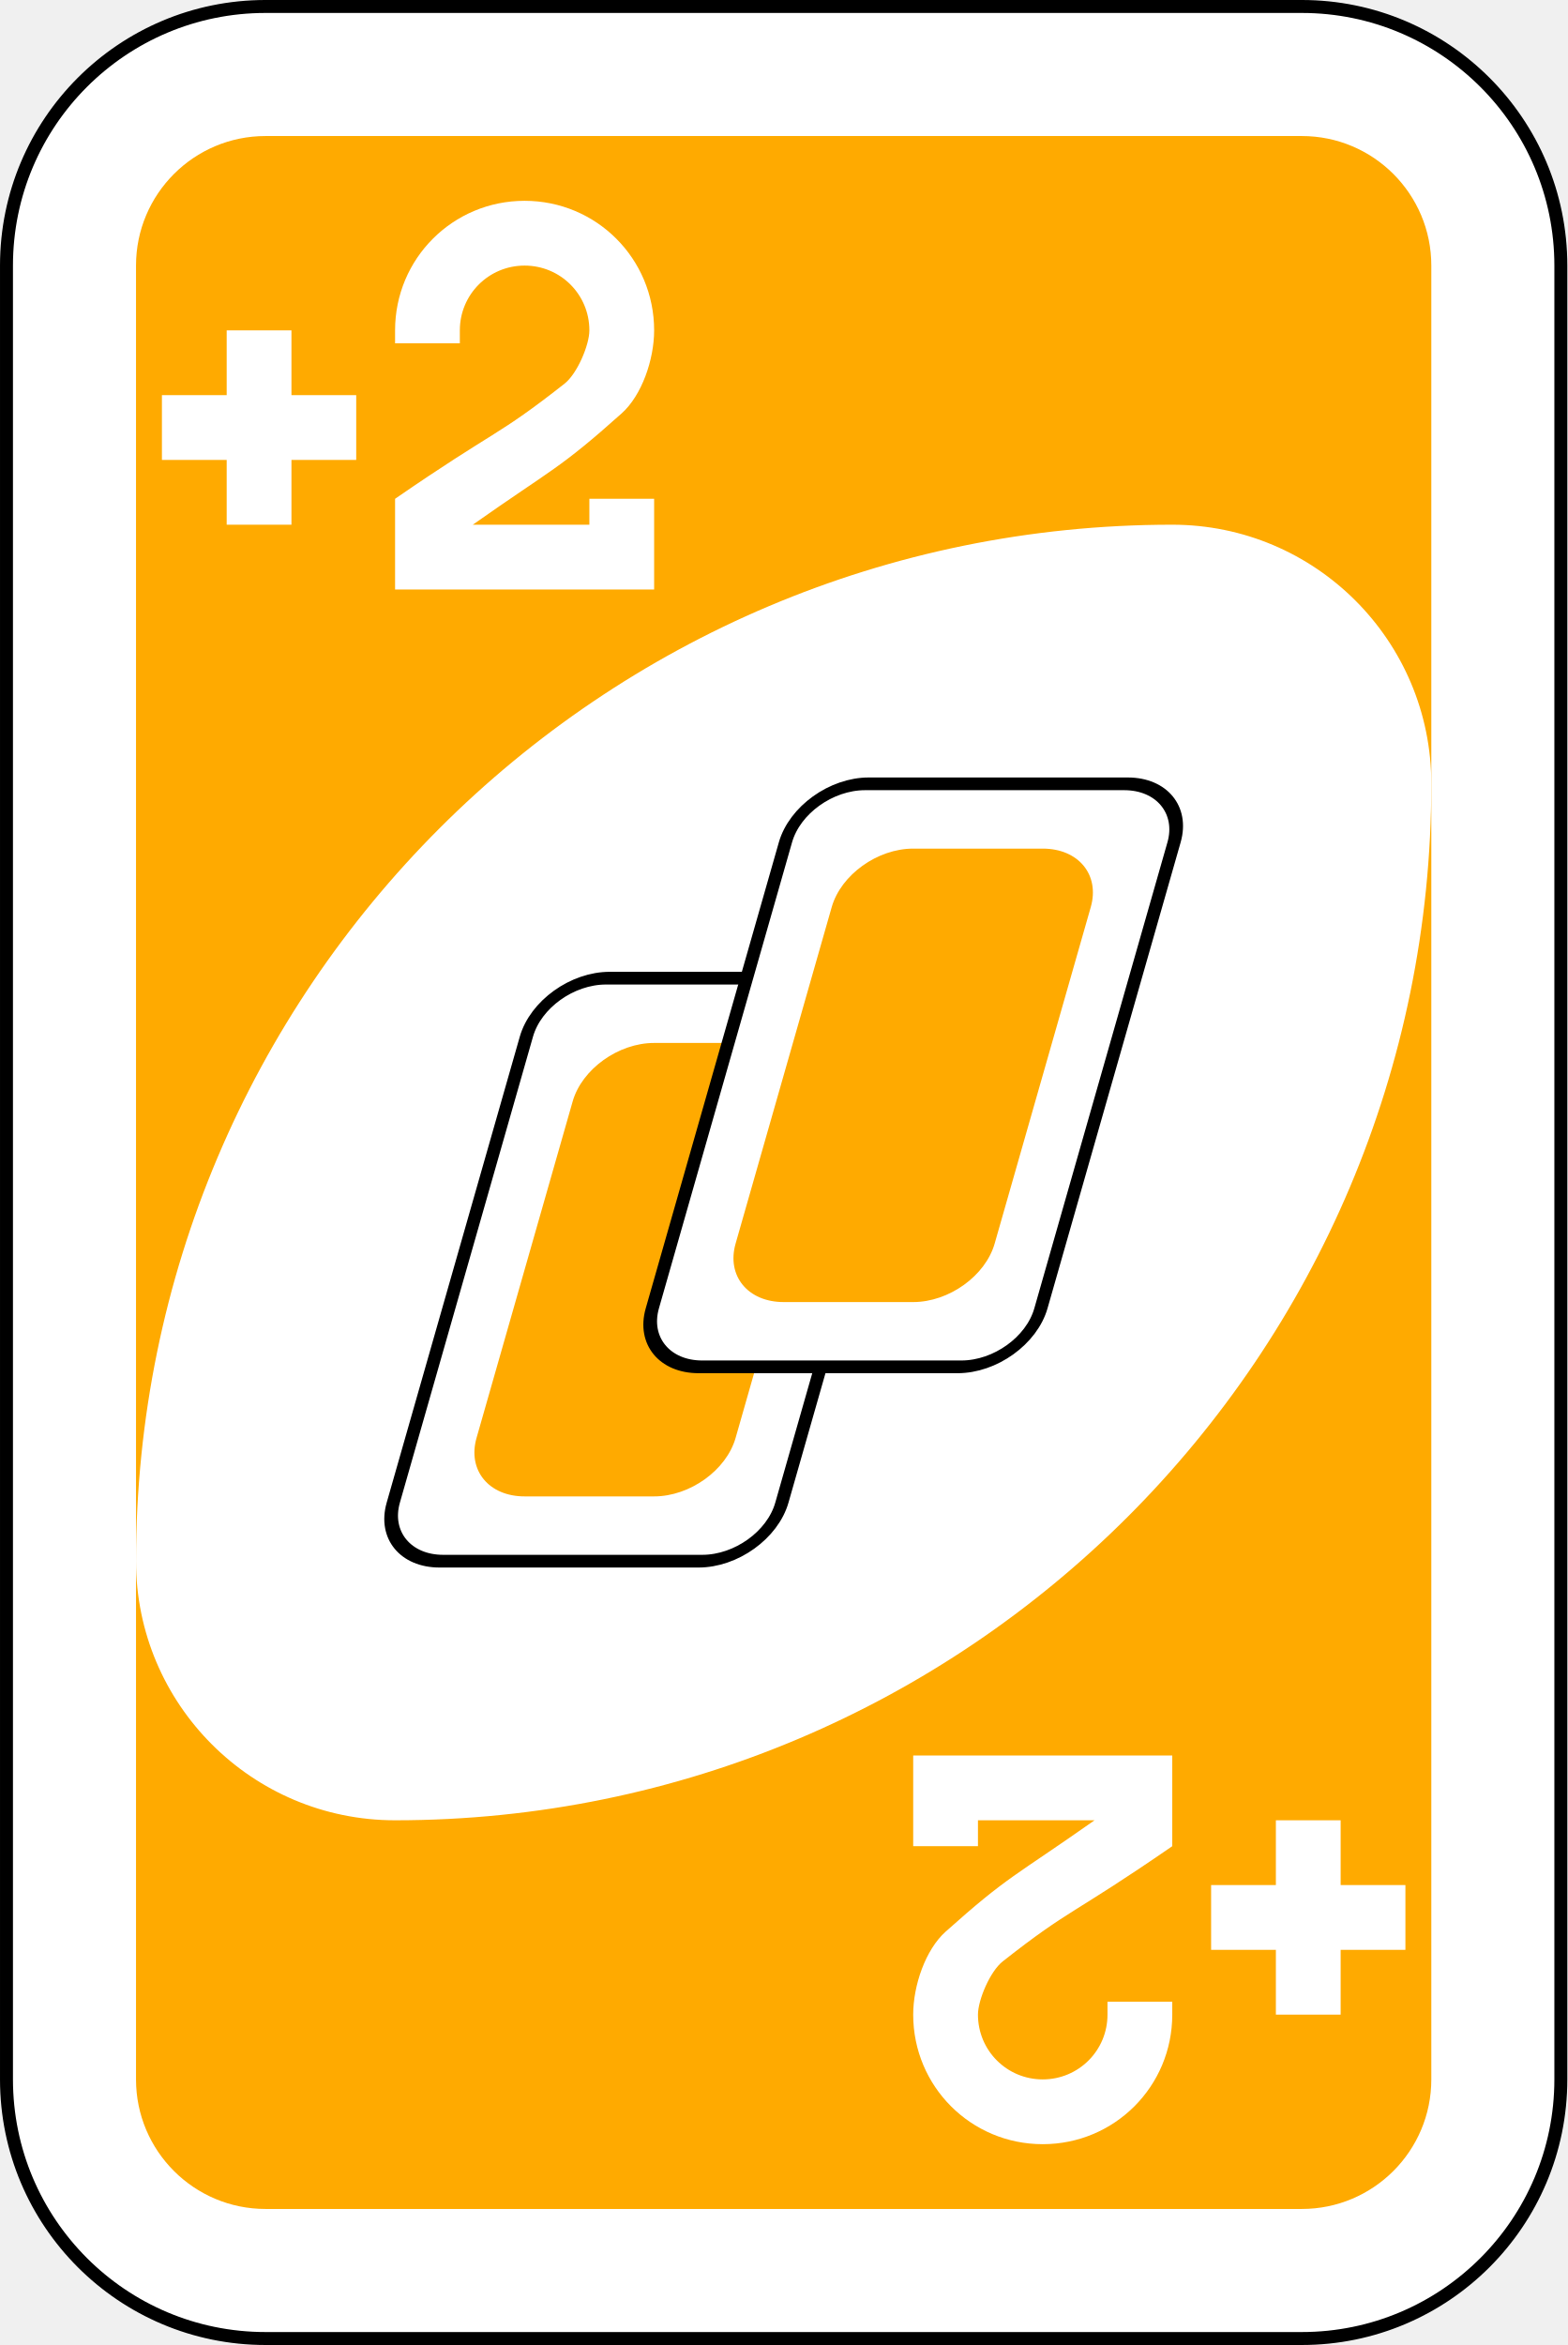
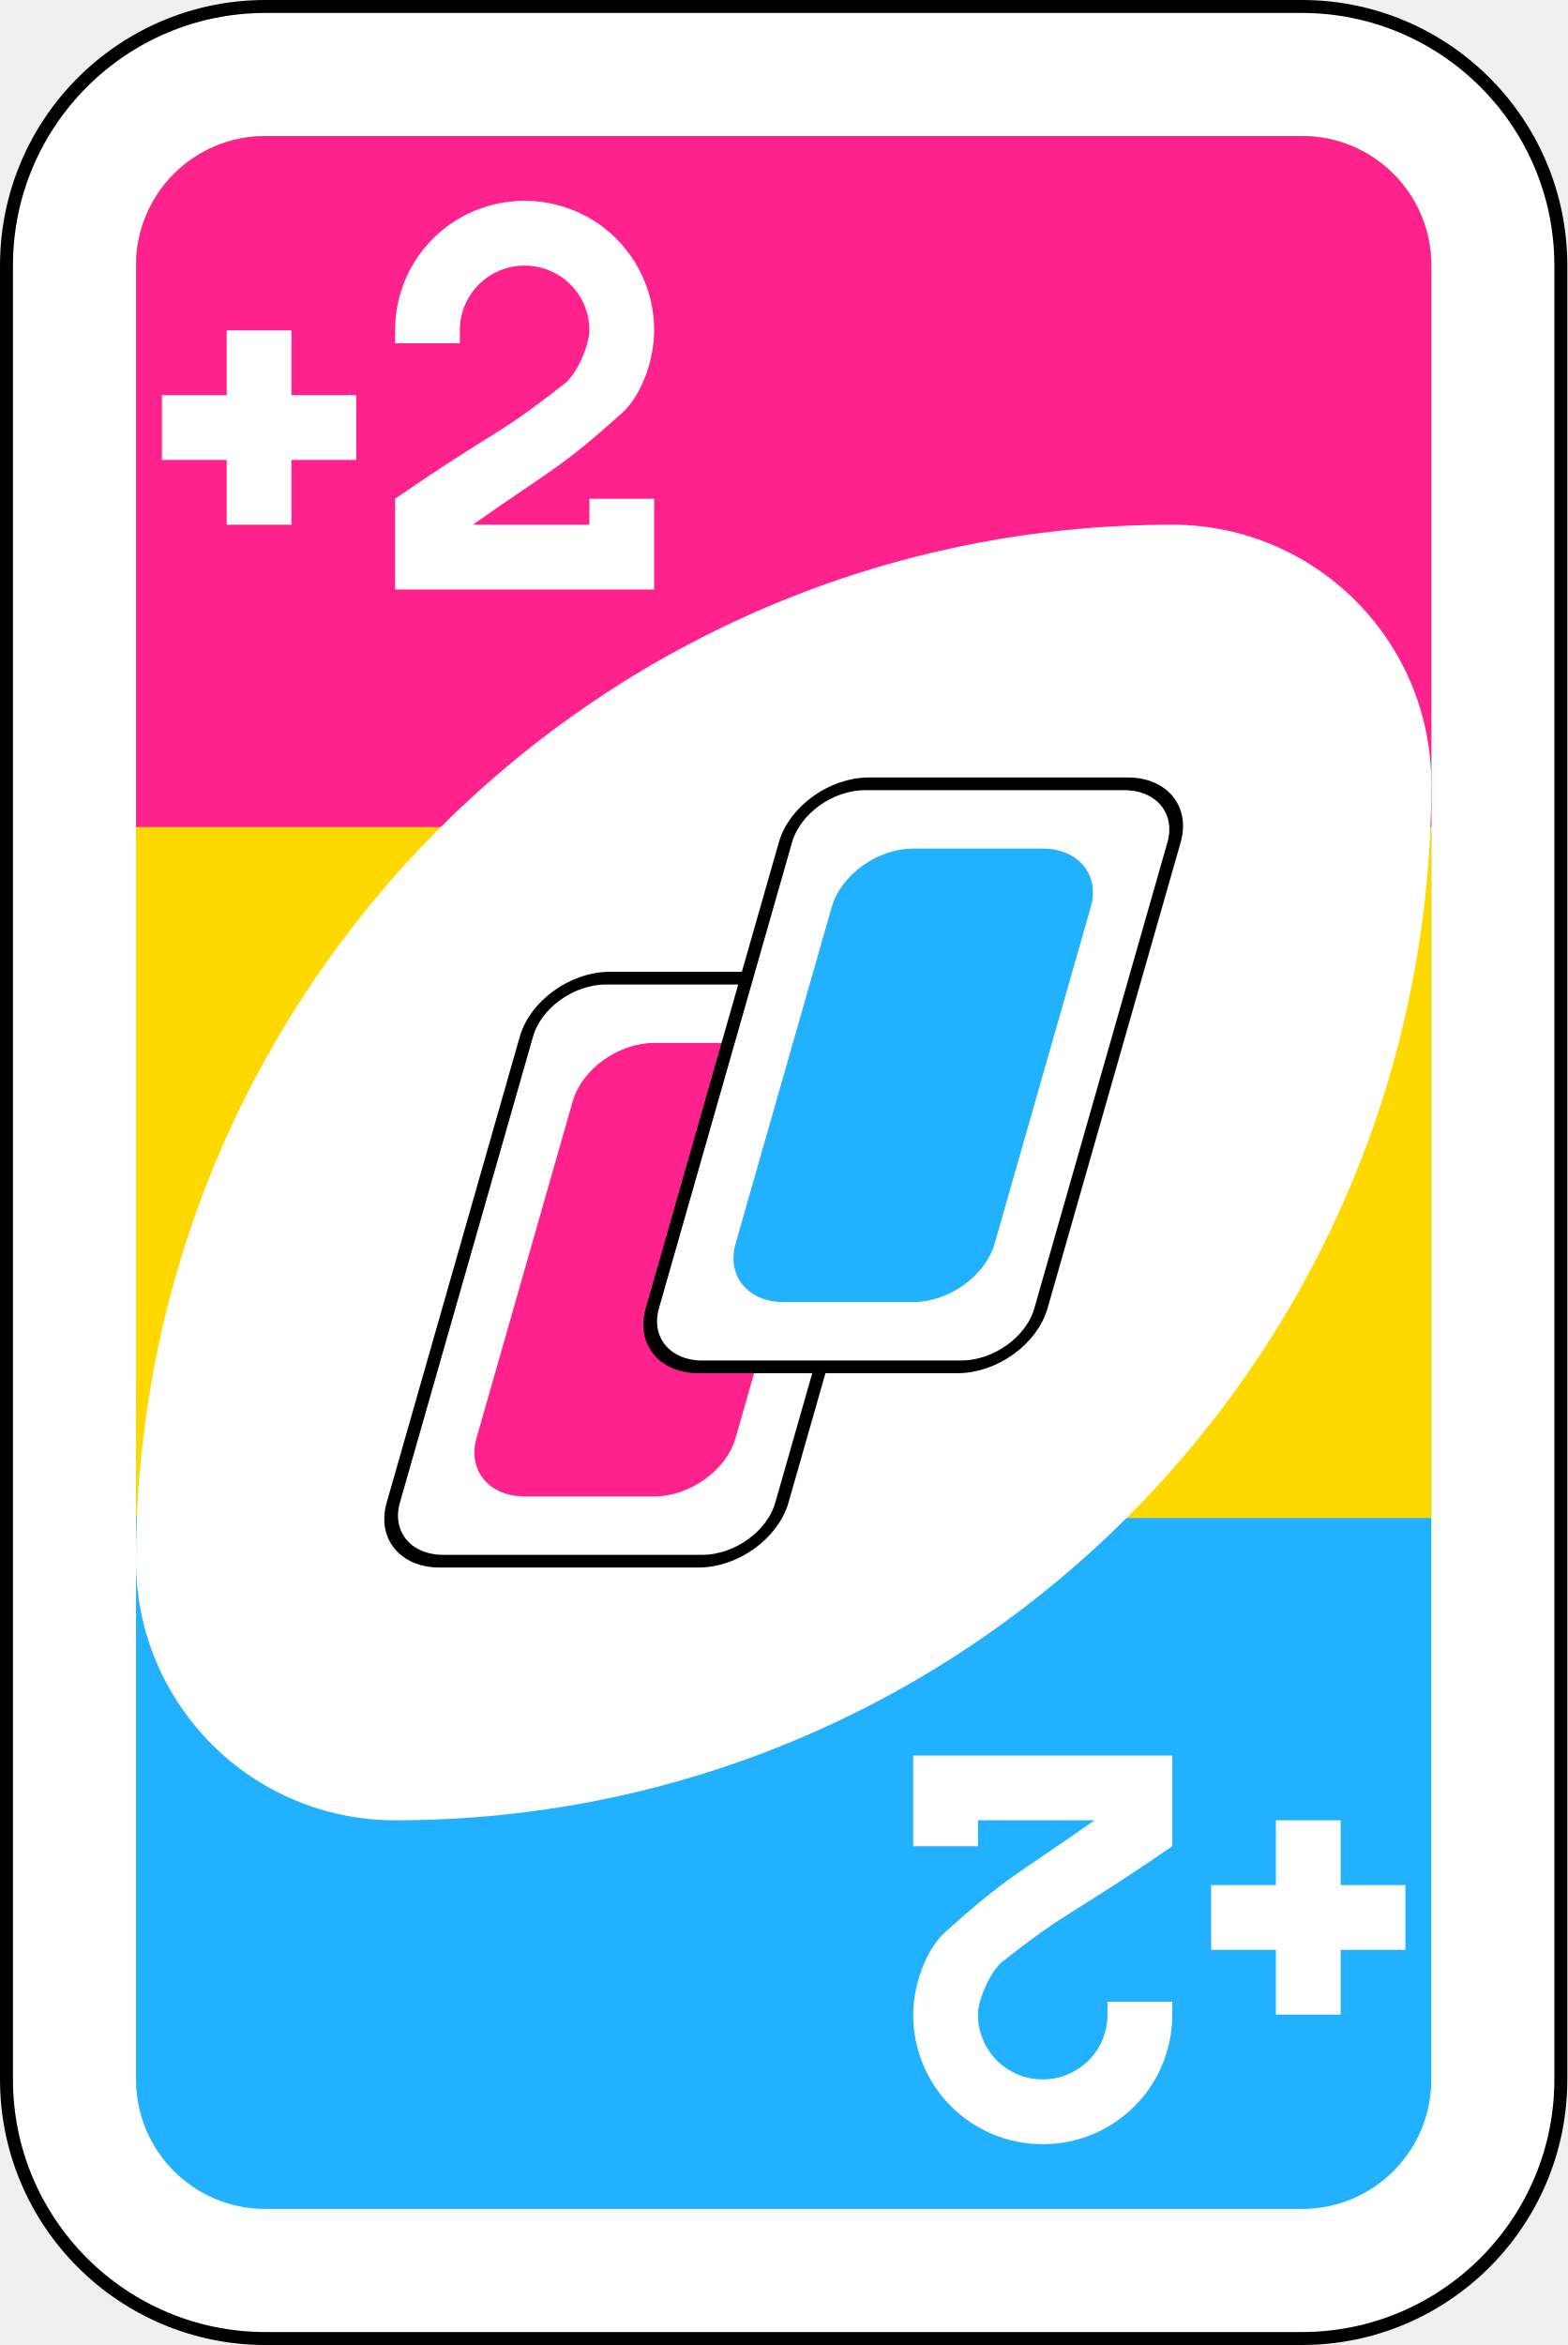
<svg xmlns="http://www.w3.org/2000/svg" width="68.298mm" height="102.164mm" viewBox="0 0 242 362" id="svg6717" version="1.1">
  <defs id="defs6719" />
  <g id="layer1" transform="translate(-236.1428,-337.0765)">
-     <g id="g9433-0" transform="matrix(4,0,0,4,-3422.857,-2791.372)">
-       <rect style="fill:#ffffff;fill-opacity:1;fill-rule:evenodd;stroke:#000000;stroke-width:0.5;stroke-miterlimit:4;stroke-dasharray:none" id="rect2987-8-5-81-7-4-9-0" y="782.362" x="915" ry="10" rx="10" height="90" width="60" />
-       <rect style="fill:#ffaa00;fill-opacity:1;fill-rule:evenodd;stroke:none" id="rect3757-26-33-5-2-7-9-8" y="787.362" x="920" ry="5" rx="5" height="80" width="50" />
-       <path style="fill:#ffffff;fill-opacity:1;fill-rule:evenodd;stroke:none" id="path3773-0-4-8-4-60-3-86-29-8-8-8" d="m 960,802.362 c -22.091,0 -40,17.909 -40,40 0,5.523 4.477,10 10,10 22.091,0 40,-17.909 40,-40 0,-5.523 -4.477,-10 -10,-10 z" />
-       <rect style="fill:#ffffff;fill-opacity:1;fill-rule:evenodd;stroke:#000000;stroke-width:0.51;stroke-miterlimit:4;stroke-dasharray:none" id="rect6095-5-3-3-2" transform="matrix(1,0,-0.2747218,0.9615237,0,0)" y="852.67" x="1169.961" ry="2.348" rx="2.5" height="23.4" width="15" />
-       <rect style="fill:#ffaa00;fill-opacity:1;fill-rule:evenodd;stroke:none" id="rect6097-3-7-8-3" transform="matrix(1,0,-0.2747218,0.9615237,0,0)" y="855.27" x="1172.461" ry="2.348" rx="2.5" height="18.2" width="10" />
-       <rect style="fill:#ffffff;fill-opacity:1;fill-rule:evenodd;stroke:#000000;stroke-width:0.51;stroke-miterlimit:4;stroke-dasharray:none" id="rect6095-1-1-6-0" transform="matrix(1,0,-0.2747218,0.9615237,0,0)" y="844.87" x="1177.818" ry="2.348" rx="2.5" height="23.4" width="15" />
-       <rect style="fill:#ffaa00;fill-opacity:1;fill-rule:evenodd;stroke:none" id="rect6097-8-0-9-6" transform="matrix(1,0,-0.2747218,0.9615237,0,0)" y="847.47" x="1180.318" ry="2.348" rx="2.5" height="18.2" width="10" />
-       <path style="fill:#ffffff;fill-opacity:1;fill-rule:evenodd;stroke:none" id="rect5649-4-2-7-81-5" d="m 923.5,794.862 0,2.5 -2.5,0 0,2.5 2.5,0 0,2.5 2.5,0 0,-2.5 2.5,0 0,-2.5 -2.5,0 0,-2.5 -2.5,0 z" />
-       <path style="fill:#ffffff;fill-opacity:1;stroke:none" id="rect3163-52-9-8-1-1-2-7-3-6-0-9-5-9-2-8-0" d="m 935,789.862 c -2.77,0 -5,2.23 -5,5 l 0,0.5 2.5,0 0,-0.5 c 0,-1.385 1.115,-2.5 2.5,-2.5 1.385,0 2.5,1.115 2.5,2.5 0,0.564 -0.468,1.67 -0.956,2.055 -2.652,2.087 -2.624,1.743 -6.544,4.445 l 0,3.5 5,0 5,0 0,-2.5 0,-1 -2.5,0 0,1 -2.5,0 -2,0 c 3.095,-2.179 3.321,-2.127 5.747,-4.297 0.777,-0.695 1.253,-2.076 1.253,-3.203 0,-2.77 -2.23,-5 -5,-5 z" />
-       <path style="fill:#ffffff;fill-opacity:1;fill-rule:evenodd;stroke:none" id="rect5649-4-2-7-0-3-9" d="m 966.5,859.862 0,-2.5 2.5,0 0,-2.5 -2.5,0 0,-2.5 -2.5,0 0,2.5 -2.5,0 0,2.5 2.5,0 0,2.5 2.5,0 z" />
-       <path style="fill:#ffffff;fill-opacity:1;stroke:none" id="rect3163-52-9-8-1-1-2-7-3-6-0-9-5-9-2-2-03-7" d="m 955,864.862 c 2.77,0 5,-2.23 5,-5 l 0,-0.5 -2.5,0 0,0.5 c 0,1.385 -1.115,2.5 -2.5,2.5 -1.385,0 -2.5,-1.115 -2.5,-2.5 0,-0.564 0.468,-1.67 0.956,-2.054 2.652,-2.087 2.624,-1.743 6.544,-4.446 l 0,-3.5 -5,0 -5,0 0,2.5 0,1 2.5,0 0,-1 2.5,0 2,0 c -3.095,2.179 -3.321,2.127 -5.747,4.297 -0.777,0.695 -1.253,2.075 -1.253,3.203 0,2.77 2.23,5 5,5 z" />
+     <rect style="fill:#ffffff;fill-opacity:1;fill-rule:evenodd;stroke:#000000;stroke-width:2;stroke-miterlimit:4;stroke-dasharray:none" id="rect2987-8-5-81-7-4-9-0" y="338.076" x="237.143" ry="40" rx="40" height="360" width="240" />
+     <g id="g915" transform="matrix(0.2499996,0,0,0.666666,257.1428,358.0764)">
+       <path id="path898" style="fill:#21b1ff;fill-opacity:1;stroke-width:0.435" d="m 43.732,22.4 c -11.819,0 -21.332,9.513 -21.332,21.332 V 342.4 c 0,11.819 9.513,21.332 21.332,21.332 H 214.4 c 11.819,0 21.332,-9.513 21.332,-21.332 V 43.732 c 0,-11.819 -9.513,-21.332 -21.332,-21.332 z" transform="matrix(3.750006,0,0,1.406251,-83.99993,-31.49993)" />
+       <path id="path900" style="fill:#ffd800;fill-opacity:1;stroke-width:0.435" d="m 43.732,22.4 c -11.819,0 -21.332,9.513 -21.332,21.332 V 249.955 H 235.732 V 43.732 c 0,-11.819 -9.513,-21.332 -21.332,-21.332 z" transform="matrix(3.750006,0,0,1.406251,-83.99993,-31.49993)" />
+       <path id="path902" style="fill:#ff218c;fill-opacity:1;stroke-width:0.435" d="m 43.732,22.4 c -11.819,0 -21.332,9.513 -21.332,21.332 V 136.178 H 235.732 V 43.732 c 0,-11.819 -9.513,-21.332 -21.332,-21.332 z" transform="matrix(3.750006,0,0,1.406251,-83.99993,-31.49993)" />
    </g>
+     <path style="fill:#ffffff;fill-opacity:1;fill-rule:evenodd;stroke:none;stroke-width:4" id="path3773-0-4-8-4-60-3-86-29-8-8-8" d="m 417.143,418.076 c -88.366,0 -160,71.634 -160,160 0,22.091 17.909,40 40,40 88.366,0 160,-71.634 160,-160 0,-22.091 -17.909,-40 -40,-40 z" />
+     <rect style="fill:#ffffff;fill-opacity:1;fill-rule:evenodd;stroke:#000000;stroke-width:2.04;stroke-miterlimit:4;stroke-dasharray:none" id="rect6095-5-3-3-2" transform="matrix(1,0,-0.2747219,0.9615237,0,0)" y="507.607" x="459.451" ry="9.391" rx="10" height="93.601" width="60" />
+     <rect style="fill:#ff218c;fill-opacity:1;fill-rule:evenodd;stroke:none;stroke-width:4" id="rect6097-3-7-8-3" transform="matrix(1,0,-0.2747219,0.9615237,0,0)" y="518.007" x="469.451" ry="9.391" rx="10" height="72.801" width="40" />
+     <rect style="fill:#ffffff;fill-opacity:1;fill-rule:evenodd;stroke:#000000;stroke-width:2.04;stroke-miterlimit:4;stroke-dasharray:none" id="rect6095-1-1-6-0" transform="matrix(1,0,-0.2747219,0.9615237,0,0)" y="476.407" x="490.879" ry="9.391" rx="10" height="93.601" width="60" />
+     <rect style="fill:#21b1ff;fill-opacity:1;fill-rule:evenodd;stroke:none;stroke-width:4" id="rect6097-8-0-9-6" transform="matrix(1,0,-0.2747219,0.9615237,0,0)" y="486.807" x="500.879" ry="9.391" rx="10" height="72.801" width="40" />
+     <path style="fill:#ffffff;fill-opacity:1;fill-rule:evenodd;stroke:none;stroke-width:4" id="rect5649-4-2-7-81-5" d="m 271.143,388.076 v 10 h -10 v 10 h 10 v 10 h 10 v -10 h 10 v -10 h -10 v -10 z" />
+     <path style="fill:#ffffff;fill-opacity:1;stroke:none;stroke-width:4" id="rect3163-52-9-8-1-1-2-7-3-6-0-9-5-9-2-8-0" d="m 317.143,368.076 c -11.08,0 -20,8.92 -20,20 v 2 h 10 v -2 c 0,-5.54 4.46,-10 10,-10 5.54,0 10,4.46 10,10 0,2.255 -1.871,6.68 -3.825,8.218 -10.61,8.35 -10.498,6.971 -26.175,17.782 v 14 h 20 20 v -10 -4 h -10 v 4 h -10 -8 c 12.38,-8.717 13.285,-8.506 22.986,-17.187 3.108,-2.782 5.014,-8.302 5.014,-12.813 0,-11.08 -8.92,-20 -20,-20 z" />
+     <path style="fill:#ffffff;fill-opacity:1;fill-rule:evenodd;stroke:none;stroke-width:4" id="rect5649-4-2-7-0-3-9" d="m 443.143,648.077 v -10 h 10 v -10 h -10 v -10 h -10 v 10 h -10 v 10 h 10 v 10 z" />
+     <path style="fill:#ffffff;fill-opacity:1;stroke:none;stroke-width:4" id="rect3163-52-9-8-1-1-2-7-3-6-0-9-5-9-2-2-03-7" d="m 397.143,668.077 c 11.08,0 20,-8.92 20,-20 v -2 h -10 v 2 c 0,5.54 -4.46,10 -10,10 -5.54,0 -10,-4.46 -10,-10 0,-2.255 1.871,-6.68 3.825,-8.218 10.61,-8.35 10.498,-6.971 26.175,-17.782 v -14 h -20 -20 v 10 4 h 10 v -4 h 10 8 c -12.38,8.718 -13.285,8.506 -22.986,17.188 -3.108,2.782 -5.014,8.302 -5.014,12.812 0,11.08 8.92,20 20,20 z" />
  </g>
</svg>
